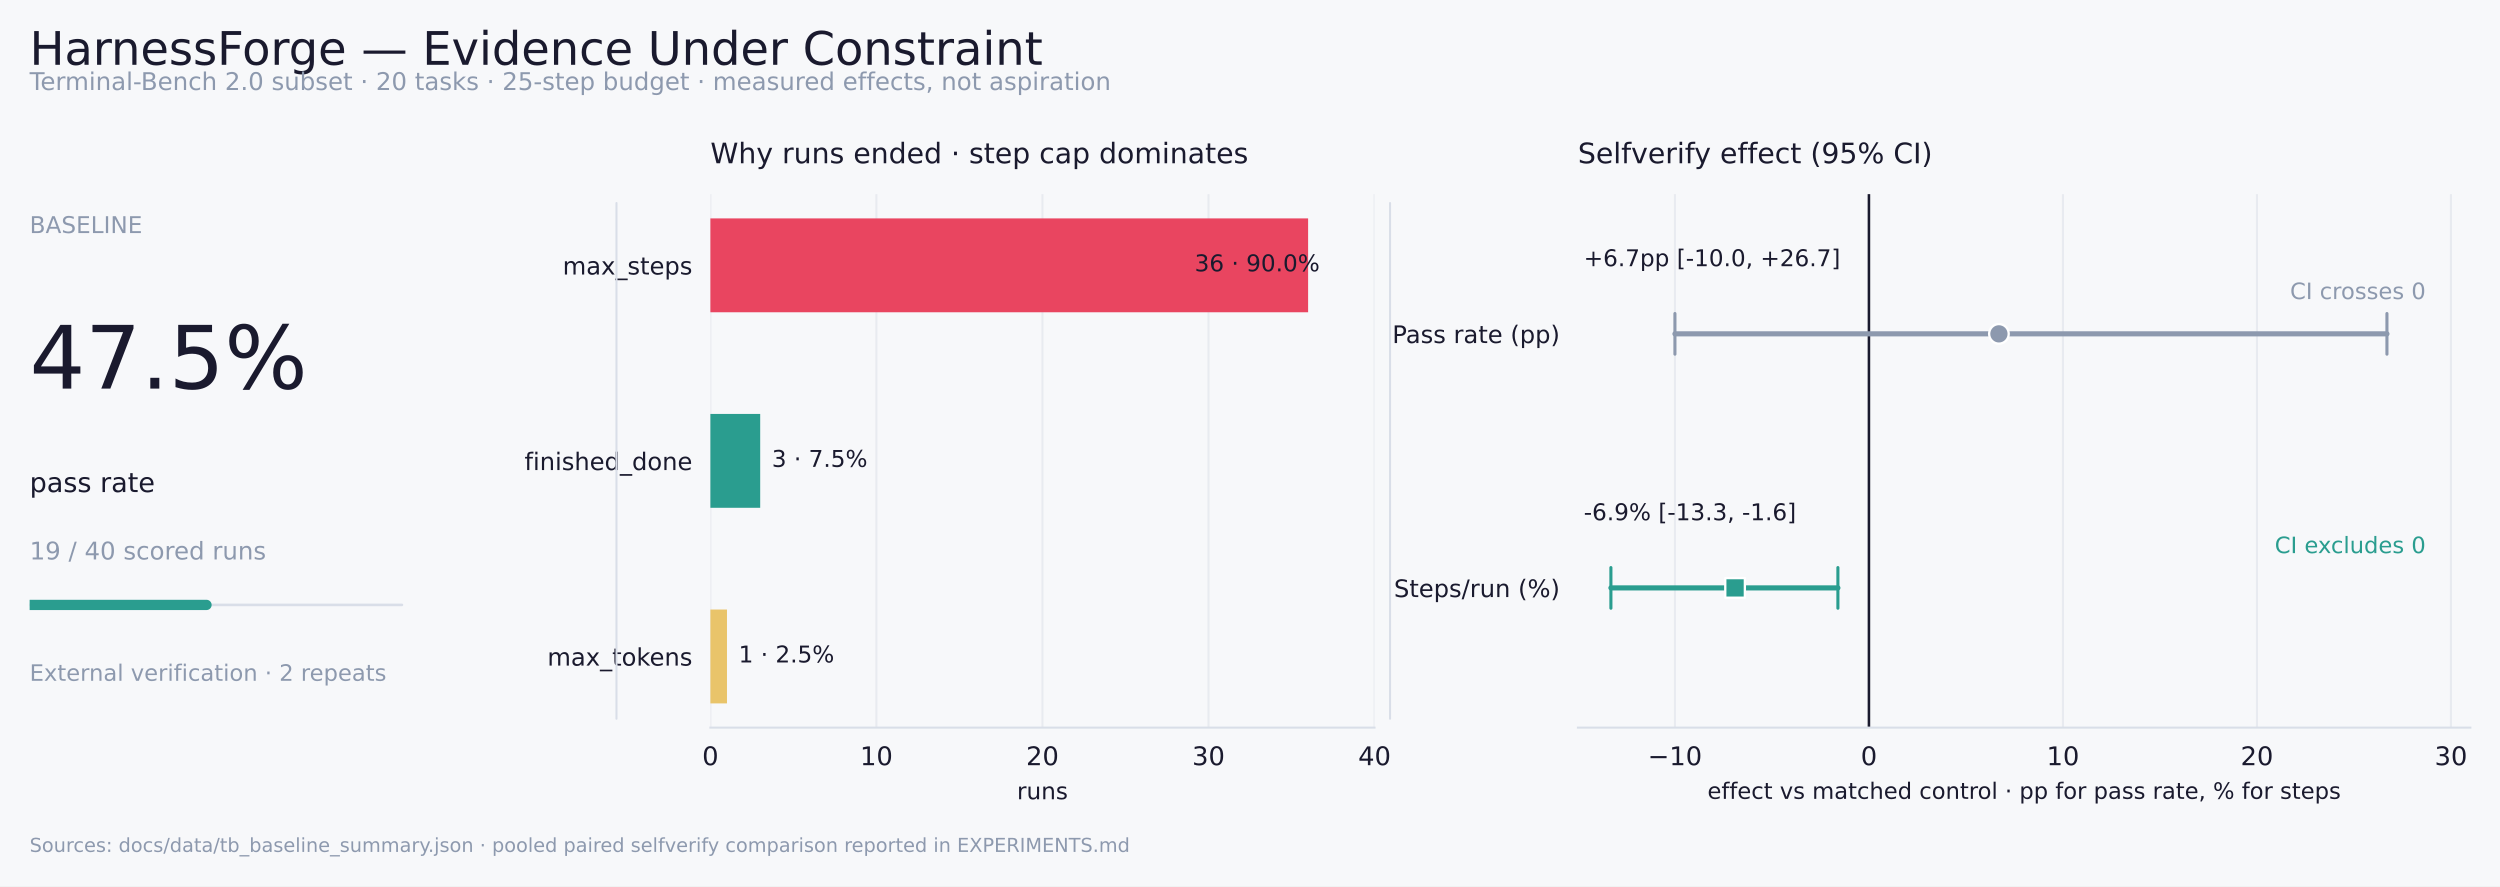
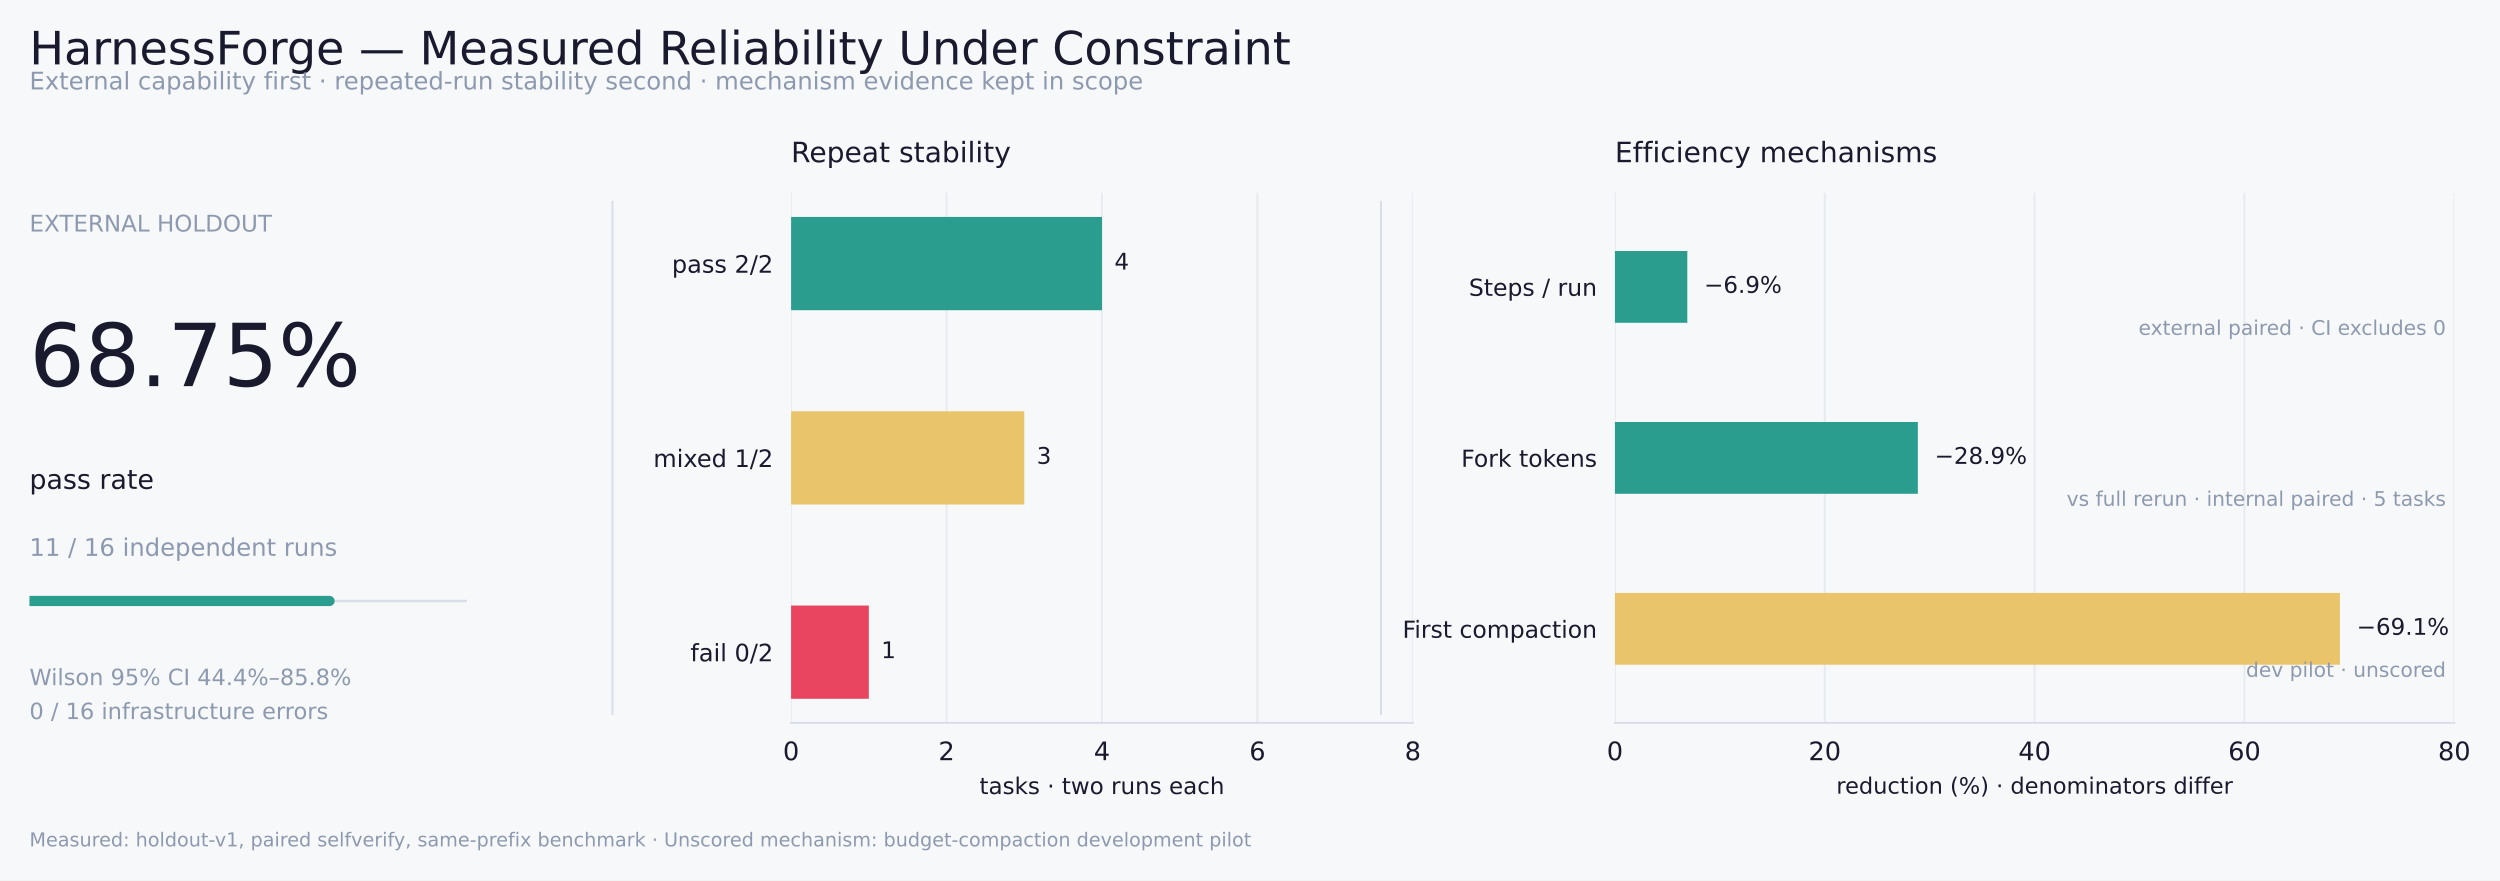
- <svg xmlns="http://www.w3.org/2000/svg" xmlns:xlink="http://www.w3.org/1999/xlink" width="971.712pt" height="344.448pt" viewBox="0 0 971.712 344.448" version="1.1">
+ <svg xmlns="http://www.w3.org/2000/svg" width="978.074pt" height="344.448pt" viewBox="0 0 978.074 344.448" version="1.1">
  <defs>
    <style type="text/css">*{stroke-linejoin: round; stroke-linecap: butt}</style>
  </defs>
  <g id="figure_1">
    <g id="patch_1">
-       <path d="M 0 344.448  L 971.712 344.448  L 971.712 0  L 0 0  z " style="fill: #f7f8fa" />
+       <path d="M 0 344.448 L 978.074 344.448 L 978.074 0 L 0 0 z " style="fill: #f7f8fa" />
    </g>
    <g id="axes_1">
      <g id="line2d_1">
-         <path d="M 11.52 235.123  L 156.241 235.123  " clip-path="url(#pb9d97fd0e9)" style="fill: none; stroke: #d9dee8; stroke-linecap: round" />
+         <path d="M 11.52 235.123 L 182.281 235.123 " clip-path="url(#pb18c8a7695)" style="fill: none; stroke: #d9dee8; stroke-linecap: round" />
      </g>
      <g id="line2d_2">
-         <path d="M 11.52 235.123  L 80.262 235.123  " clip-path="url(#pb9d97fd0e9)" style="fill: none; stroke: #2a9d8f; stroke-width: 4; stroke-linecap: round" />
+         <path d="M 11.52 235.123 L 128.918 235.123 " clip-path="url(#pb18c8a7695)" style="fill: none; stroke: #2a9d8f; stroke-width: 4; stroke-linecap: round" />
      </g>
      <g id="text_1">
-         <text style="font-size: 9px; font-family: 'DejaVu Sans'; text-anchor: start; fill: #8d99ae" x="11.52" y="90.588" transform="rotate(-0 11.52 90.58829)">BASELINE</text>
+         <text style="font-size: 9px; font-family: 'DejaVu Sans'; text-anchor: start; fill: #8d99ae" x="11.52" y="90.588" transform="rotate(-0 11.52 90.58829)">EXTERNAL HOLDOUT</text>
      </g>
      <g id="text_2">
-         <text style="font-size: 34px; font-family: 'DejaVu Sans'; text-anchor: start; fill: #1a1a2e" x="11.52" y="151.054" transform="rotate(-0 11.52 151.0544)">47.5%</text>
+         <text style="font-size: 34px; font-family: 'DejaVu Sans'; text-anchor: start; fill: #1a1a2e" x="11.52" y="151.054" transform="rotate(-0 11.52 151.0544)">68.75%</text>
      </g>
      <g id="text_3">
        <text style="font-size: 10.5px; font-family: 'DejaVu Sans'; text-anchor: start; fill: #1a1a2e" x="11.52" y="191.261" transform="rotate(-0 11.52 191.2607)">pass rate</text>
      </g>
      <g id="text_4">
-         <text style="font-size: 9.5px; font-family: 'DejaVu Sans'; text-anchor: start; fill: #8d99ae" x="11.52" y="217.459" transform="rotate(-0 11.52 217.4585)">19 / 40 scored runs</text>
+         <text style="font-size: 9.5px; font-family: 'DejaVu Sans'; text-anchor: start; fill: #8d99ae" x="11.52" y="217.459" transform="rotate(-0 11.52 217.4585)">11 / 16 independent runs</text>
      </g>
      <g id="text_5">
-         <text style="font-size: 8.8px; font-family: 'DejaVu Sans'; text-anchor: start; fill: #8d99ae" x="11.52" y="264.619" transform="rotate(-0 11.52 264.6194)">External verification · 2 repeats</text>
+         <text style="font-size: 8.8px; font-family: 'DejaVu Sans'; fill: #8d99ae" transform="translate(11.52 268.0335)">Wilson 95% CI  44.4%–85.8%</text>
+         <text style="font-size: 8.8px; font-family: 'DejaVu Sans'; fill: #8d99ae" transform="translate(11.52 281.3277)">0 / 16 infrastructure errors</text>
      </g>
    </g>
    <g id="axes_2">
      <g id="patch_2">
-         <path d="M 276.116 282.816  L 534.258 282.816  L 534.258 75.456  L 276.116 75.456  z " style="fill: #f7f8fa" />
+         <path d="M 309.5 282.816 L 552.75 282.816 L 552.75 75.456 L 309.5 75.456 z " style="fill: #f7f8fa" />
      </g>
      <g id="matplotlib.axis_1">
        <g id="xtick_1">
          <g id="line2d_3">
-             <path d="M 276.116 282.816  L 276.116 75.456  " clip-path="url(#p412fd7ee07)" style="fill: none; stroke: #e4e7ed; stroke-opacity: 0.8; stroke-width: 0.8; stroke-linecap: round" />
+             <path d="M 309.5 282.816 L 309.5 75.456 " clip-path="url(#p380d5043b5)" style="fill: none; stroke: #e4e7ed; stroke-opacity: 0.8; stroke-width: 0.8; stroke-linecap: round" />
          </g>
          <g id="line2d_4" />
          <g id="text_6">
-             <text style="font-size: 10px; font-family: 'DejaVu Sans'; text-anchor: middle; fill: #1a1a2e" x="276.116" y="297.414" transform="rotate(-0 276.1156 297.4137)">0</text>
+             <text style="font-size: 10px; font-family: 'DejaVu Sans'; text-anchor: middle; fill: #1a1a2e" x="309.5" y="297.414" transform="rotate(-0 309.5003 297.4137)">0</text>
          </g>
        </g>
        <g id="xtick_2">
          <g id="line2d_5">
-             <path d="M 340.651 282.816  L 340.651 75.456  " clip-path="url(#p412fd7ee07)" style="fill: none; stroke: #e4e7ed; stroke-opacity: 0.8; stroke-width: 0.8; stroke-linecap: round" />
+             <path d="M 370.313 282.816 L 370.313 75.456 " clip-path="url(#p380d5043b5)" style="fill: none; stroke: #e4e7ed; stroke-opacity: 0.8; stroke-width: 0.8; stroke-linecap: round" />
          </g>
          <g id="line2d_6" />
          <g id="text_7">
-             <text style="font-size: 10px; font-family: 'DejaVu Sans'; text-anchor: middle; fill: #1a1a2e" x="340.651" y="297.414" transform="rotate(-0 340.6511 297.4137)">10</text>
+             <text style="font-size: 10px; font-family: 'DejaVu Sans'; text-anchor: middle; fill: #1a1a2e" x="370.313" y="297.414" transform="rotate(-0 370.3126 297.4137)">2</text>
          </g>
        </g>
        <g id="xtick_3">
          <g id="line2d_7">
-             <path d="M 405.187 282.816  L 405.187 75.456  " clip-path="url(#p412fd7ee07)" style="fill: none; stroke: #e4e7ed; stroke-opacity: 0.8; stroke-width: 0.8; stroke-linecap: round" />
+             <path d="M 431.125 282.816 L 431.125 75.456 " clip-path="url(#p380d5043b5)" style="fill: none; stroke: #e4e7ed; stroke-opacity: 0.8; stroke-width: 0.8; stroke-linecap: round" />
          </g>
          <g id="line2d_8" />
          <g id="text_8">
-             <text style="font-size: 10px; font-family: 'DejaVu Sans'; text-anchor: middle; fill: #1a1a2e" x="405.187" y="297.414" transform="rotate(-0 405.1866 297.4137)">20</text>
+             <text style="font-size: 10px; font-family: 'DejaVu Sans'; text-anchor: middle; fill: #1a1a2e" x="431.125" y="297.414" transform="rotate(-0 431.1249 297.4137)">4</text>
          </g>
        </g>
        <g id="xtick_4">
          <g id="line2d_9">
-             <path d="M 469.722 282.816  L 469.722 75.456  " clip-path="url(#p412fd7ee07)" style="fill: none; stroke: #e4e7ed; stroke-opacity: 0.8; stroke-width: 0.8; stroke-linecap: round" />
+             <path d="M 491.937 282.816 L 491.937 75.456 " clip-path="url(#p380d5043b5)" style="fill: none; stroke: #e4e7ed; stroke-opacity: 0.8; stroke-width: 0.8; stroke-linecap: round" />
          </g>
          <g id="line2d_10" />
          <g id="text_9">
-             <text style="font-size: 10px; font-family: 'DejaVu Sans'; text-anchor: middle; fill: #1a1a2e" x="469.722" y="297.414" transform="rotate(-0 469.7221 297.4137)">30</text>
+             <text style="font-size: 10px; font-family: 'DejaVu Sans'; text-anchor: middle; fill: #1a1a2e" x="491.937" y="297.414" transform="rotate(-0 491.9372 297.4137)">6</text>
          </g>
        </g>
        <g id="xtick_5">
          <g id="line2d_11">
-             <path d="M 534.258 282.816  L 534.258 75.456  " clip-path="url(#p412fd7ee07)" style="fill: none; stroke: #e4e7ed; stroke-opacity: 0.8; stroke-width: 0.8; stroke-linecap: round" />
+             <path d="M 552.75 282.816 L 552.75 75.456 " clip-path="url(#p380d5043b5)" style="fill: none; stroke: #e4e7ed; stroke-opacity: 0.8; stroke-width: 0.8; stroke-linecap: round" />
          </g>
          <g id="line2d_12" />
          <g id="text_10">
-             <text style="font-size: 10px; font-family: 'DejaVu Sans'; text-anchor: middle; fill: #1a1a2e" x="534.258" y="297.414" transform="rotate(-0 534.2576 297.4137)">40</text>
+             <text style="font-size: 10px; font-family: 'DejaVu Sans'; text-anchor: middle; fill: #1a1a2e" x="552.75" y="297.414" transform="rotate(-0 552.7495 297.4137)">8</text>
          </g>
        </g>
        <g id="text_11">
-           <text style="font-size: 9px; font-family: 'DejaVu Sans'; text-anchor: middle; fill: #1a1a2e" x="405.187" y="310.654" transform="rotate(-0 405.1866 310.6539)">runs</text>
+           <text style="font-size: 9px; font-family: 'DejaVu Sans'; text-anchor: middle; fill: #1a1a2e" x="431.125" y="310.655" transform="rotate(-0 431.1249 310.6546)">tasks · two runs each</text>
        </g>
      </g>
      <g id="matplotlib.axis_2">
        <g id="ytick_1">
          <g id="line2d_13" />
          <g id="text_12">
-             <text style="font-size: 9.4px; font-family: 'DejaVu Sans'; text-anchor: end; fill: #1a1a2e" x="269.116" y="106.695" transform="rotate(-0 269.1156 106.6952)">max_steps</text>
+             <text style="font-size: 9.4px; font-family: 'DejaVu Sans'; text-anchor: end; fill: #1a1a2e" x="302.5" y="106.695" transform="rotate(-0 302.5003 106.6952)">pass 2/2</text>
          </g>
        </g>
        <g id="ytick_2">
          <g id="line2d_14" />
          <g id="text_13">
-             <text style="font-size: 9.4px; font-family: 'DejaVu Sans'; text-anchor: end; fill: #1a1a2e" x="269.116" y="182.707" transform="rotate(-0 269.1156 182.7073)">finished_done</text>
+             <text style="font-size: 9.4px; font-family: 'DejaVu Sans'; text-anchor: end; fill: #1a1a2e" x="302.5" y="182.707" transform="rotate(-0 302.5003 182.7073)">mixed 1/2</text>
          </g>
        </g>
        <g id="ytick_3">
          <g id="line2d_15" />
          <g id="text_14">
-             <text style="font-size: 9.4px; font-family: 'DejaVu Sans'; text-anchor: end; fill: #1a1a2e" x="269.116" y="258.719" transform="rotate(-0 269.1156 258.719)">max_tokens</text>
+             <text style="font-size: 9.4px; font-family: 'DejaVu Sans'; text-anchor: end; fill: #1a1a2e" x="302.5" y="258.719" transform="rotate(-0 302.5003 258.719)">fail 0/2</text>
          </g>
        </g>
      </g>
      <g id="patch_3">
-         <path d="M 276.116 282.816  L 534.258 282.816  " style="fill: none; stroke: #d9dee8; stroke-width: 0.8; stroke-linejoin: miter; stroke-linecap: square" />
+         <path d="M 309.5 282.816 L 552.75 282.816 " style="fill: none; stroke: #d9dee8; stroke-width: 0.8; stroke-linejoin: miter; stroke-linecap: square" />
      </g>
      <g id="patch_4">
-         <path d="M 276.116 121.367  L 508.443 121.367  L 508.443 84.881  L 276.116 84.881  z " clip-path="url(#p412fd7ee07)" style="fill: #e94560" />
+         <path d="M 309.5 121.367 L 431.125 121.367 L 431.125 84.881 L 309.5 84.881 z " clip-path="url(#p380d5043b5)" style="fill: #2a9d8f" />
      </g>
      <g id="patch_5">
-         <path d="M 276.116 197.379  L 295.476 197.379  L 295.476 160.893  L 276.116 160.893  z " clip-path="url(#p412fd7ee07)" style="fill: #2a9d8f" />
+         <path d="M 309.5 197.379 L 400.719 197.379 L 400.719 160.893 L 309.5 160.893 z " clip-path="url(#p380d5043b5)" style="fill: #e9c46a" />
      </g>
      <g id="patch_6">
-         <path d="M 276.116 273.391  L 282.569 273.391  L 282.569 236.905  L 276.116 236.905  z " clip-path="url(#p412fd7ee07)" style="fill: #e9c46a" />
+         <path d="M 309.5 273.391 L 339.906 273.391 L 339.906 236.905 L 309.5 236.905 z " clip-path="url(#p380d5043b5)" style="fill: #e94560" />
      </g>
      <g id="text_15">
-         <text style="font-size: 9px; font-family: 'DejaVu Sans'; text-anchor: end; fill: #1a1a2e" x="512.961" y="105.462" transform="rotate(-0 512.9609 105.4622)">36 · 90.0%</text>
+         <text style="font-size: 9px; font-family: 'DejaVu Sans'; text-anchor: start; fill: #1a1a2e" x="435.99" y="105.462" transform="rotate(-0 435.9899 105.4622)">4</text>
      </g>
      <g id="text_16">
-         <text style="font-size: 9px; font-family: 'DejaVu Sans'; text-anchor: start; fill: #1a1a2e" x="299.994" y="181.474" transform="rotate(-0 299.9937 181.4739)">3 · 7.5%</text>
+         <text style="font-size: 9px; font-family: 'DejaVu Sans'; text-anchor: start; fill: #1a1a2e" x="405.584" y="181.474" transform="rotate(-0 405.5838 181.4739)">3</text>
      </g>
      <g id="text_17">
-         <text style="font-size: 9px; font-family: 'DejaVu Sans'; text-anchor: start; fill: #1a1a2e" x="287.087" y="257.486" transform="rotate(-0 287.0866 257.4856)">1 · 2.5%</text>
+         <text style="font-size: 9px; font-family: 'DejaVu Sans'; text-anchor: start; fill: #1a1a2e" x="344.771" y="257.486" transform="rotate(-0 344.7714 257.4856)">1</text>
      </g>
      <g id="text_18">
-         <text style="font-size: 11px; font-family: 'DejaVu Sans'; text-anchor: start; fill: #1a1a2e" x="276.116" y="63.456" transform="rotate(-0 276.1156 63.456)">Why runs ended · step cap dominates</text>
+         <text style="font-size: 11px; font-family: 'DejaVu Sans'; text-anchor: start; fill: #1a1a2e" x="309.5" y="63.456" transform="rotate(-0 309.5003 63.456)">Repeat stability</text>
      </g>
    </g>
    <g id="axes_3">
      <g id="patch_7">
-         <path d="M 613.314 282.816  L 960.192 282.816  L 960.192 75.456  L 613.314 75.456  z " style="fill: #f7f8fa" />
+         <path d="M 631.806 282.816 L 960.192 282.816 L 960.192 75.456 L 631.806 75.456 z " style="fill: #f7f8fa" />
      </g>
      <g id="matplotlib.axis_3">
        <g id="xtick_6">
          <g id="line2d_16">
-             <path d="M 651.018 282.816  L 651.018 75.456  " clip-path="url(#p0139e044d8)" style="fill: none; stroke: #e4e7ed; stroke-opacity: 0.8; stroke-width: 0.8; stroke-linecap: round" />
+             <path d="M 631.806 282.816 L 631.806 75.456 " clip-path="url(#p880b6a843b)" style="fill: none; stroke: #e4e7ed; stroke-opacity: 0.8; stroke-width: 0.8; stroke-linecap: round" />
          </g>
          <g id="line2d_17" />
          <g id="text_19">
-             <text style="font-size: 10px; font-family: 'DejaVu Sans'; text-anchor: middle; fill: #1a1a2e" x="651.018" y="297.414" transform="rotate(-0 651.0178 297.4137)">−10</text>
+             <text style="font-size: 10px; font-family: 'DejaVu Sans'; text-anchor: middle; fill: #1a1a2e" x="631.806" y="297.414" transform="rotate(-0 631.8055 297.4137)">0</text>
          </g>
        </g>
        <g id="xtick_7">
          <g id="line2d_18">
-             <path d="M 726.426 282.816  L 726.426 75.456  " clip-path="url(#p0139e044d8)" style="fill: none; stroke: #e4e7ed; stroke-opacity: 0.8; stroke-width: 0.8; stroke-linecap: round" />
+             <path d="M 713.902 282.816 L 713.902 75.456 " clip-path="url(#p880b6a843b)" style="fill: none; stroke: #e4e7ed; stroke-opacity: 0.8; stroke-width: 0.8; stroke-linecap: round" />
          </g>
          <g id="line2d_19" />
          <g id="text_20">
-             <text style="font-size: 10px; font-family: 'DejaVu Sans'; text-anchor: middle; fill: #1a1a2e" x="726.426" y="297.414" transform="rotate(-0 726.4261 297.4137)">0</text>
+             <text style="font-size: 10px; font-family: 'DejaVu Sans'; text-anchor: middle; fill: #1a1a2e" x="713.902" y="297.414" transform="rotate(-0 713.9022 297.4137)">20</text>
          </g>
        </g>
        <g id="xtick_8">
          <g id="line2d_20">
-             <path d="M 801.834 282.816  L 801.834 75.456  " clip-path="url(#p0139e044d8)" style="fill: none; stroke: #e4e7ed; stroke-opacity: 0.8; stroke-width: 0.8; stroke-linecap: round" />
+             <path d="M 795.999 282.816 L 795.999 75.456 " clip-path="url(#p880b6a843b)" style="fill: none; stroke: #e4e7ed; stroke-opacity: 0.8; stroke-width: 0.8; stroke-linecap: round" />
          </g>
          <g id="line2d_21" />
          <g id="text_21">
-             <text style="font-size: 10px; font-family: 'DejaVu Sans'; text-anchor: middle; fill: #1a1a2e" x="801.834" y="297.414" transform="rotate(-0 801.8345 297.4137)">10</text>
+             <text style="font-size: 10px; font-family: 'DejaVu Sans'; text-anchor: middle; fill: #1a1a2e" x="795.999" y="297.414" transform="rotate(-0 795.9988 297.4137)">40</text>
          </g>
        </g>
        <g id="xtick_9">
          <g id="line2d_22">
-             <path d="M 877.243 282.816  L 877.243 75.456  " clip-path="url(#p0139e044d8)" style="fill: none; stroke: #e4e7ed; stroke-opacity: 0.8; stroke-width: 0.8; stroke-linecap: round" />
+             <path d="M 878.095 282.816 L 878.095 75.456 " clip-path="url(#p880b6a843b)" style="fill: none; stroke: #e4e7ed; stroke-opacity: 0.8; stroke-width: 0.8; stroke-linecap: round" />
          </g>
          <g id="line2d_23" />
          <g id="text_22">
-             <text style="font-size: 10px; font-family: 'DejaVu Sans'; text-anchor: middle; fill: #1a1a2e" x="877.243" y="297.414" transform="rotate(-0 877.2428 297.4137)">20</text>
+             <text style="font-size: 10px; font-family: 'DejaVu Sans'; text-anchor: middle; fill: #1a1a2e" x="878.095" y="297.414" transform="rotate(-0 878.0954 297.4137)">60</text>
          </g>
        </g>
        <g id="xtick_10">
          <g id="line2d_24">
-             <path d="M 952.651 282.816  L 952.651 75.456  " clip-path="url(#p0139e044d8)" style="fill: none; stroke: #e4e7ed; stroke-opacity: 0.8; stroke-width: 0.8; stroke-linecap: round" />
+             <path d="M 960.192 282.816 L 960.192 75.456 " clip-path="url(#p880b6a843b)" style="fill: none; stroke: #e4e7ed; stroke-opacity: 0.8; stroke-width: 0.8; stroke-linecap: round" />
          </g>
          <g id="line2d_25" />
          <g id="text_23">
-             <text style="font-size: 10px; font-family: 'DejaVu Sans'; text-anchor: middle; fill: #1a1a2e" x="952.651" y="297.414" transform="rotate(-0 952.6512 297.4137)">30</text>
+             <text style="font-size: 10px; font-family: 'DejaVu Sans'; text-anchor: middle; fill: #1a1a2e" x="960.192" y="297.414" transform="rotate(-0 960.192 297.4137)">80</text>
          </g>
        </g>
        <g id="text_24">
-           <text style="font-size: 8.8px; font-family: 'DejaVu Sans'; text-anchor: middle; fill: #1a1a2e" x="786.753" y="310.503" transform="rotate(-0 786.7528 310.5026)">effect vs matched control · pp for pass rate, % for steps</text>
+           <text style="font-size: 8.8px; font-family: 'DejaVu Sans'; text-anchor: middle; fill: #1a1a2e" x="795.999" y="310.503" transform="rotate(-0 795.9988 310.5026)">reduction (%) · denominators differ</text>
        </g>
      </g>
      <g id="matplotlib.axis_4">
        <g id="ytick_4">
          <g id="line2d_26" />
          <g id="text_25">
-             <text style="font-size: 9.4px; font-family: 'DejaVu Sans'; text-anchor: end; fill: #1a1a2e" x="606.314" y="133.335" transform="rotate(-0 606.3136 133.3355)">Pass rate (pp)</text>
+             <text style="font-size: 9.2px; font-family: 'DejaVu Sans'; text-anchor: end; fill: #1a1a2e" x="624.806" y="115.741" transform="rotate(-0 624.8055 115.7406)">Steps / run</text>
          </g>
        </g>
        <g id="ytick_5">
          <g id="line2d_27" />
          <g id="text_26">
-             <text style="font-size: 9.4px; font-family: 'DejaVu Sans'; text-anchor: end; fill: #1a1a2e" x="606.314" y="232.078" transform="rotate(-0 606.3136 232.0783)">Steps/run (%)</text>
-           </g>
-         </g>
-       </g>
-       <g id="line2d_28">
-         <path d="M 726.426 282.816  L 726.426 75.456  " clip-path="url(#p0139e044d8)" style="fill: none; stroke: #1a1a2e; stroke-linecap: round" />
+             <text style="font-size: 9.2px; font-family: 'DejaVu Sans'; text-anchor: end; fill: #1a1a2e" x="624.806" y="182.631" transform="rotate(-0 624.8055 182.6313)">Fork tokens</text>
+           </g>
+         </g>
+         <g id="ytick_6">
+           <g id="line2d_28" />
+           <g id="text_27">
+             <text style="font-size: 9.2px; font-family: 'DejaVu Sans'; text-anchor: end; fill: #1a1a2e" x="624.806" y="249.522" transform="rotate(-0 624.8055 249.5216)">First compaction</text>
+           </g>
+         </g>
      </g>
      <g id="patch_8">
-         <path d="M 613.314 282.816  L 960.192 282.816  " style="fill: none; stroke: #d9dee8; stroke-width: 0.8; stroke-linejoin: miter; stroke-linecap: square" />
-       </g>
-       <g id="line2d_29">
-         <path d="M 651.018 129.765  L 927.766 129.765  " clip-path="url(#p0139e044d8)" style="fill: none; stroke: #8d99ae; stroke-width: 2; stroke-linecap: round" />
-       </g>
-       <g id="line2d_30">
-         <path d="M 651.018 137.664  L 651.018 121.865  " clip-path="url(#p0139e044d8)" style="fill: none; stroke: #8d99ae; stroke-width: 1.2; stroke-linecap: round" />
-       </g>
-       <g id="line2d_31">
-         <path d="M 927.766 137.664  L 927.766 121.865  " clip-path="url(#p0139e044d8)" style="fill: none; stroke: #8d99ae; stroke-width: 1.2; stroke-linecap: round" />
-       </g>
-       <g id="text_27">
-         <text style="font-size: 9px; font-family: 'DejaVu Sans'; text-anchor: start; fill: #1a1a2e" x="615.576" y="103.467" transform="rotate(-0 615.5759 103.4674)">+6.7pp  [-10.0, +26.7]</text>
+         <path d="M 631.806 282.816 L 960.192 282.816 " style="fill: none; stroke: #d9dee8; stroke-width: 0.8; stroke-linejoin: miter; stroke-linecap: square" />
+       </g>
+       <g id="patch_9">
+         <path d="M 631.806 126.293 L 660.129 126.293 L 660.129 98.199 L 631.806 98.199 z " clip-path="url(#p880b6a843b)" style="fill: #2a9d8f" />
+       </g>
+       <g id="patch_10">
+         <path d="M 631.806 193.183 L 750.321 193.183 L 750.321 165.089 L 631.806 165.089 z " clip-path="url(#p880b6a843b)" style="fill: #2a9d8f" />
+       </g>
+       <g id="patch_11">
+         <path d="M 631.806 260.073 L 915.449 260.073 L 915.449 231.979 L 631.806 231.979 z " clip-path="url(#p880b6a843b)" style="fill: #e9c46a" />
      </g>
      <g id="text_28">
-         <text style="font-size: 8.8px; font-family: 'DejaVu Sans'; text-anchor: end; fill: #8d99ae" x="942.848" y="116.252" transform="rotate(-0 942.8481 116.2517)">CI crosses 0</text>
-       </g>
-       <g id="line2d_32">
-         <path d="M 626.133 228.507  L 714.361 228.507  " clip-path="url(#p0139e044d8)" style="fill: none; stroke: #2a9d8f; stroke-width: 2; stroke-linecap: round" />
-       </g>
-       <g id="line2d_33">
-         <path d="M 626.133 236.407  L 626.133 220.608  " clip-path="url(#p0139e044d8)" style="fill: none; stroke: #2a9d8f; stroke-width: 1.2; stroke-linecap: round" />
-       </g>
-       <g id="line2d_34">
-         <path d="M 714.361 236.407  L 714.361 220.608  " clip-path="url(#p0139e044d8)" style="fill: none; stroke: #2a9d8f; stroke-width: 1.2; stroke-linecap: round" />
+         <text style="font-size: 9px; font-family: 'DejaVu Sans'; text-anchor: start; fill: #1a1a2e" x="666.697" y="114.584" transform="rotate(-0 666.6966 114.5836)">−6.9%</text>
      </g>
      <g id="text_29">
-         <text style="font-size: 9px; font-family: 'DejaVu Sans'; text-anchor: start; fill: #1a1a2e" x="615.576" y="202.21" transform="rotate(-0 615.5759 202.2102)">-6.9%  [-13.3, -1.6]</text>
+         <text style="font-size: 7.9px; font-family: 'DejaVu Sans'; text-anchor: end; fill: #8d99ae" x="956.908" y="131.021" transform="rotate(-0 956.9081 131.0207)">external paired · CI excludes 0</text>
      </g>
      <g id="text_30">
-         <text style="font-size: 8.8px; font-family: 'DejaVu Sans'; text-anchor: end; fill: #2a9d8f" x="942.848" y="214.995" transform="rotate(-0 942.8481 214.9949)">CI excludes 0</text>
+         <text style="font-size: 9px; font-family: 'DejaVu Sans'; text-anchor: start; fill: #1a1a2e" x="756.889" y="181.474" transform="rotate(-0 756.8892 181.4739)">−28.9%</text>
      </g>
      <g id="text_31">
-         <text style="font-size: 11px; font-family: 'DejaVu Sans'; text-anchor: start; fill: #1a1a2e" x="613.314" y="63.456" transform="rotate(-0 613.3136 63.456)">Selfverify effect (95% CI)</text>
-       </g>
-       <g id="PathCollection_1">
-         <defs>
-           <path id="mec64e48fb9" d="M 0 3.808  C 1.01 3.808 1.979 3.407 2.693 2.693  C 3.407 1.979 3.808 1.01 3.808 0  C 3.808 -1.01 3.407 -1.979 2.693 -2.693  C 1.979 -3.407 1.01 -3.808 0 -3.808  C -1.01 -3.808 -1.979 -3.407 -2.693 -2.693  C -3.407 -1.979 -3.808 -1.01 -3.808 0  C -3.808 1.01 -3.407 1.979 -2.693 2.693  C -1.979 3.407 -1.01 3.808 0 3.808  z " style="stroke: #ffffff; stroke-width: 0.9" />
-         </defs>
-         <g clip-path="url(#p0139e044d8)">
-           <use xlink:href="#mec64e48fb9" x="776.95" y="129.765" style="fill: #8d99ae; stroke: #ffffff; stroke-width: 0.9" />
-         </g>
-       </g>
-       <g id="PathCollection_2">
-         <defs>
-           <path id="m4100182914" d="M -3.808 3.808  L 3.808 3.808  L 3.808 -3.808  L -3.808 -3.808  z " style="stroke: #ffffff; stroke-width: 0.9" />
-         </defs>
-         <g clip-path="url(#p0139e044d8)">
-           <use xlink:href="#m4100182914" x="674.394" y="228.507" style="fill: #2a9d8f; stroke: #ffffff; stroke-width: 0.9" />
-         </g>
-       </g>
-     </g>
-     <g id="line2d_35">
-       <path d="M 239.616 279.36  L 239.616 78.912  " style="fill: none; stroke: #d9dee8; stroke-width: 0.8; stroke-linecap: round" />
-     </g>
-     <g id="line2d_36">
-       <path d="M 540.288 279.36  L 540.288 78.912  " style="fill: none; stroke: #d9dee8; stroke-width: 0.8; stroke-linecap: round" />
-     </g>
-     <g id="text_32">
-       <text style="font-size: 18px; font-family: 'DejaVu Sans'; text-anchor: start; fill: #1a1a2e" x="11.52" y="25.197" transform="rotate(-0 11.52 25.19719)">HarnessForge — Evidence Under Constraint</text>
-     </g>
-     <g id="text_33">
-       <text style="font-size: 9.5px; font-family: 'DejaVu Sans'; text-anchor: start; fill: #8d99ae" x="11.52" y="34.982" transform="rotate(-0 11.52 34.98172)">Terminal-Bench 2.0 subset · 20 tasks · 25-step budget · measured effects, not aspiration</text>
-     </g>
-     <g id="text_34">
-       <text style="font-size: 7.5px; font-family: 'DejaVu Sans'; text-anchor: start; fill: #8d99ae" x="11.52" y="331.126" transform="rotate(-0 11.52 331.1262)">Sources: docs/data/tb_baseline_summary.json · pooled paired selfverify comparison reported in EXPERIMENTS.md</text>
+         <text style="font-size: 7.9px; font-family: 'DejaVu Sans'; text-anchor: end; fill: #8d99ae" x="956.908" y="197.911" transform="rotate(-0 956.9081 197.911)">vs full rerun · internal paired · 5 tasks</text>
+       </g>
+       <g id="text_32">
+         <text style="font-size: 9px; font-family: 'DejaVu Sans'; text-anchor: start; fill: #1a1a2e" x="922.017" y="248.364" transform="rotate(-0 922.0171 248.3642)">−69.1%</text>
+       </g>
+       <g id="text_33">
+         <text style="font-size: 7.9px; font-family: 'DejaVu Sans'; text-anchor: end; fill: #8d99ae" x="956.908" y="264.801" transform="rotate(-0 956.9081 264.8014)">dev pilot · unscored</text>
+       </g>
+       <g id="text_34">
+         <text style="font-size: 11px; font-family: 'DejaVu Sans'; text-anchor: start; fill: #1a1a2e" x="631.806" y="63.456" transform="rotate(-0 631.8055 63.456)">Efficiency mechanisms</text>
+       </g>
+     </g>
+     <g id="line2d_29">
+       <path d="M 239.616 279.36 L 239.616 78.912 " style="fill: none; stroke: #d9dee8; stroke-width: 0.8; stroke-linecap: round" />
+     </g>
+     <g id="line2d_30">
+       <path d="M 540.288 279.36 L 540.288 78.912 " style="fill: none; stroke: #d9dee8; stroke-width: 0.8; stroke-linecap: round" />
+     </g>
+     <g id="text_35">
+       <text style="font-size: 18px; font-family: 'DejaVu Sans'; text-anchor: start; fill: #1a1a2e" x="11.52" y="25.197" transform="rotate(-0 11.52 25.19719)">HarnessForge — Measured Reliability Under Constraint</text>
+     </g>
+     <g id="text_36">
+       <text style="font-size: 9.5px; font-family: 'DejaVu Sans'; text-anchor: start; fill: #8d99ae" x="11.52" y="34.982" transform="rotate(-0 11.52 34.98172)">External capability first · repeated-run stability second · mechanism evidence kept in scope</text>
+     </g>
+     <g id="text_37">
+       <text style="font-size: 7.5px; font-family: 'DejaVu Sans'; text-anchor: start; fill: #8d99ae" x="11.52" y="331.126" transform="rotate(-0 11.52 331.1262)">Measured: holdout-v1, paired selfverify, same-prefix benchmark · Unscored mechanism: budget-compaction development pilot</text>
    </g>
  </g>
  <defs>
-     <clipPath id="pb9d97fd0e9">
-       <rect x="11.52" y="75.456" width="185.54" height="207.36" />
+     <clipPath id="pb18c8a7695">
+       <rect x="11.52" y="75.456" width="218.924" height="207.36" />
    </clipPath>
-     <clipPath id="p412fd7ee07">
-       <rect x="276.116" y="75.456" width="258.142" height="207.36" />
+     <clipPath id="p380d5043b5">
+       <rect x="309.5" y="75.456" width="243.249" height="207.36" />
    </clipPath>
-     <clipPath id="p0139e044d8">
-       <rect x="613.314" y="75.456" width="346.878" height="207.36" />
+     <clipPath id="p880b6a843b">
+       <rect x="631.806" y="75.456" width="328.386" height="207.36" />
    </clipPath>
  </defs>
</svg>
